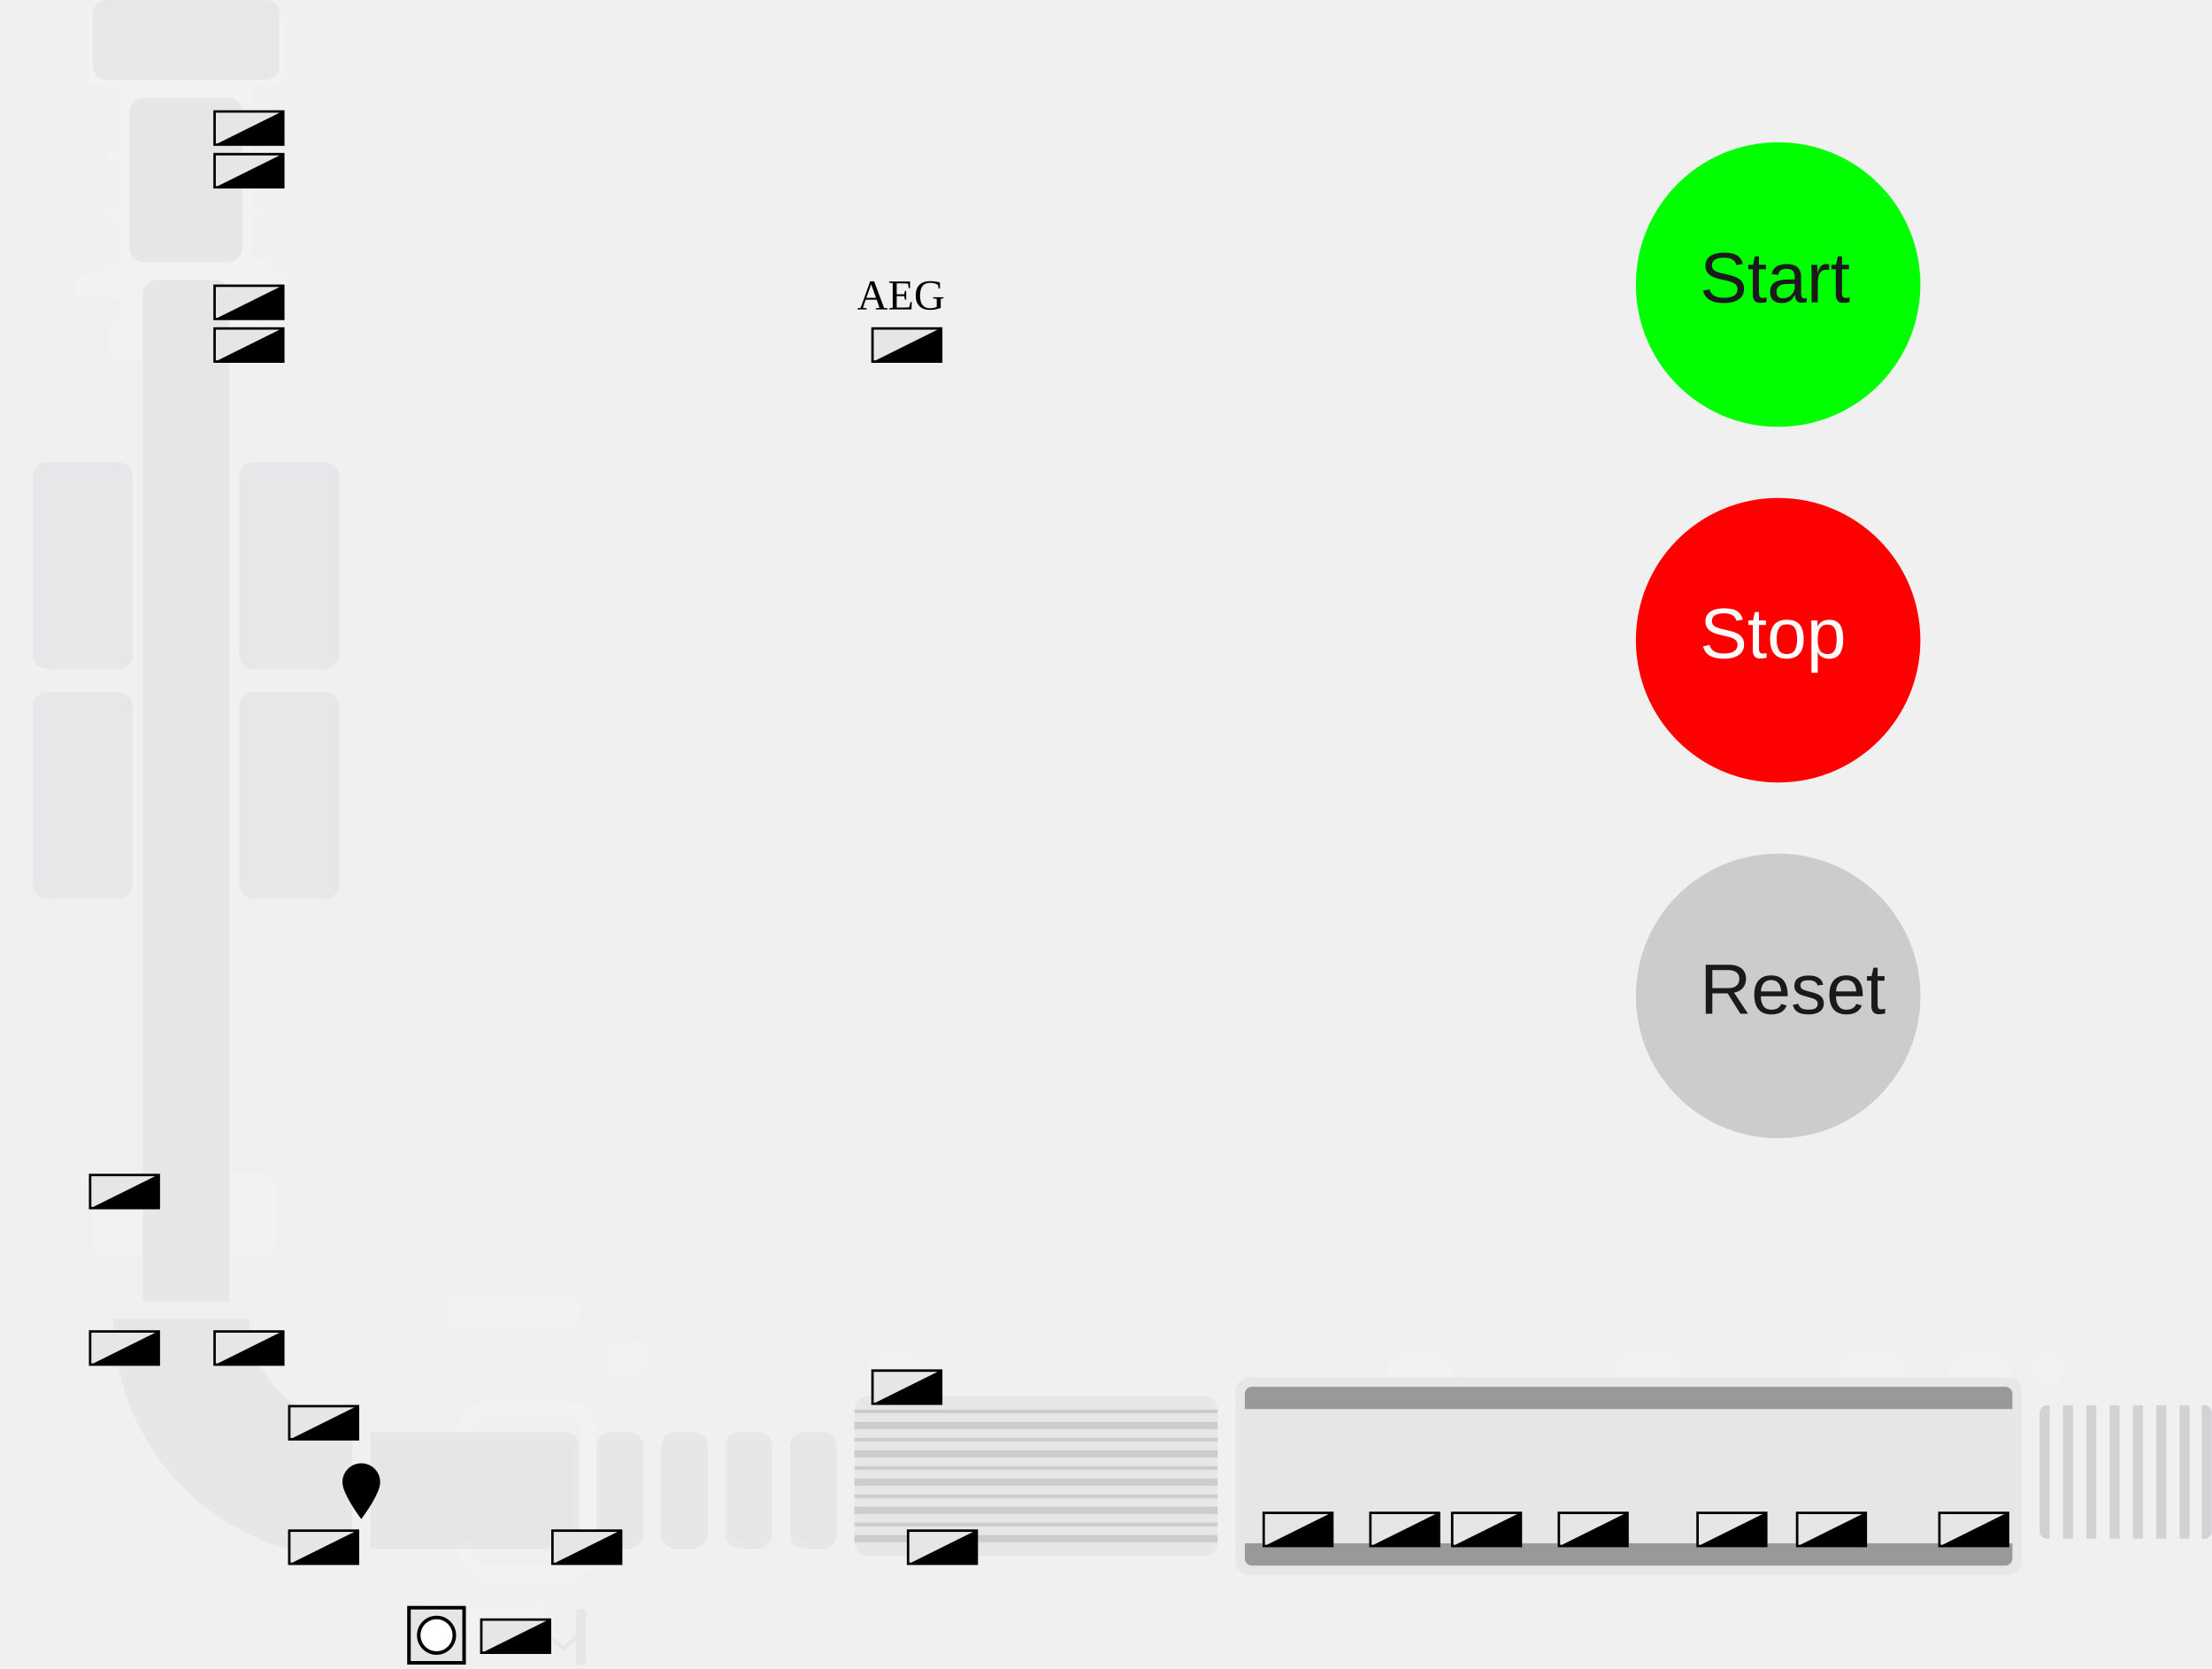
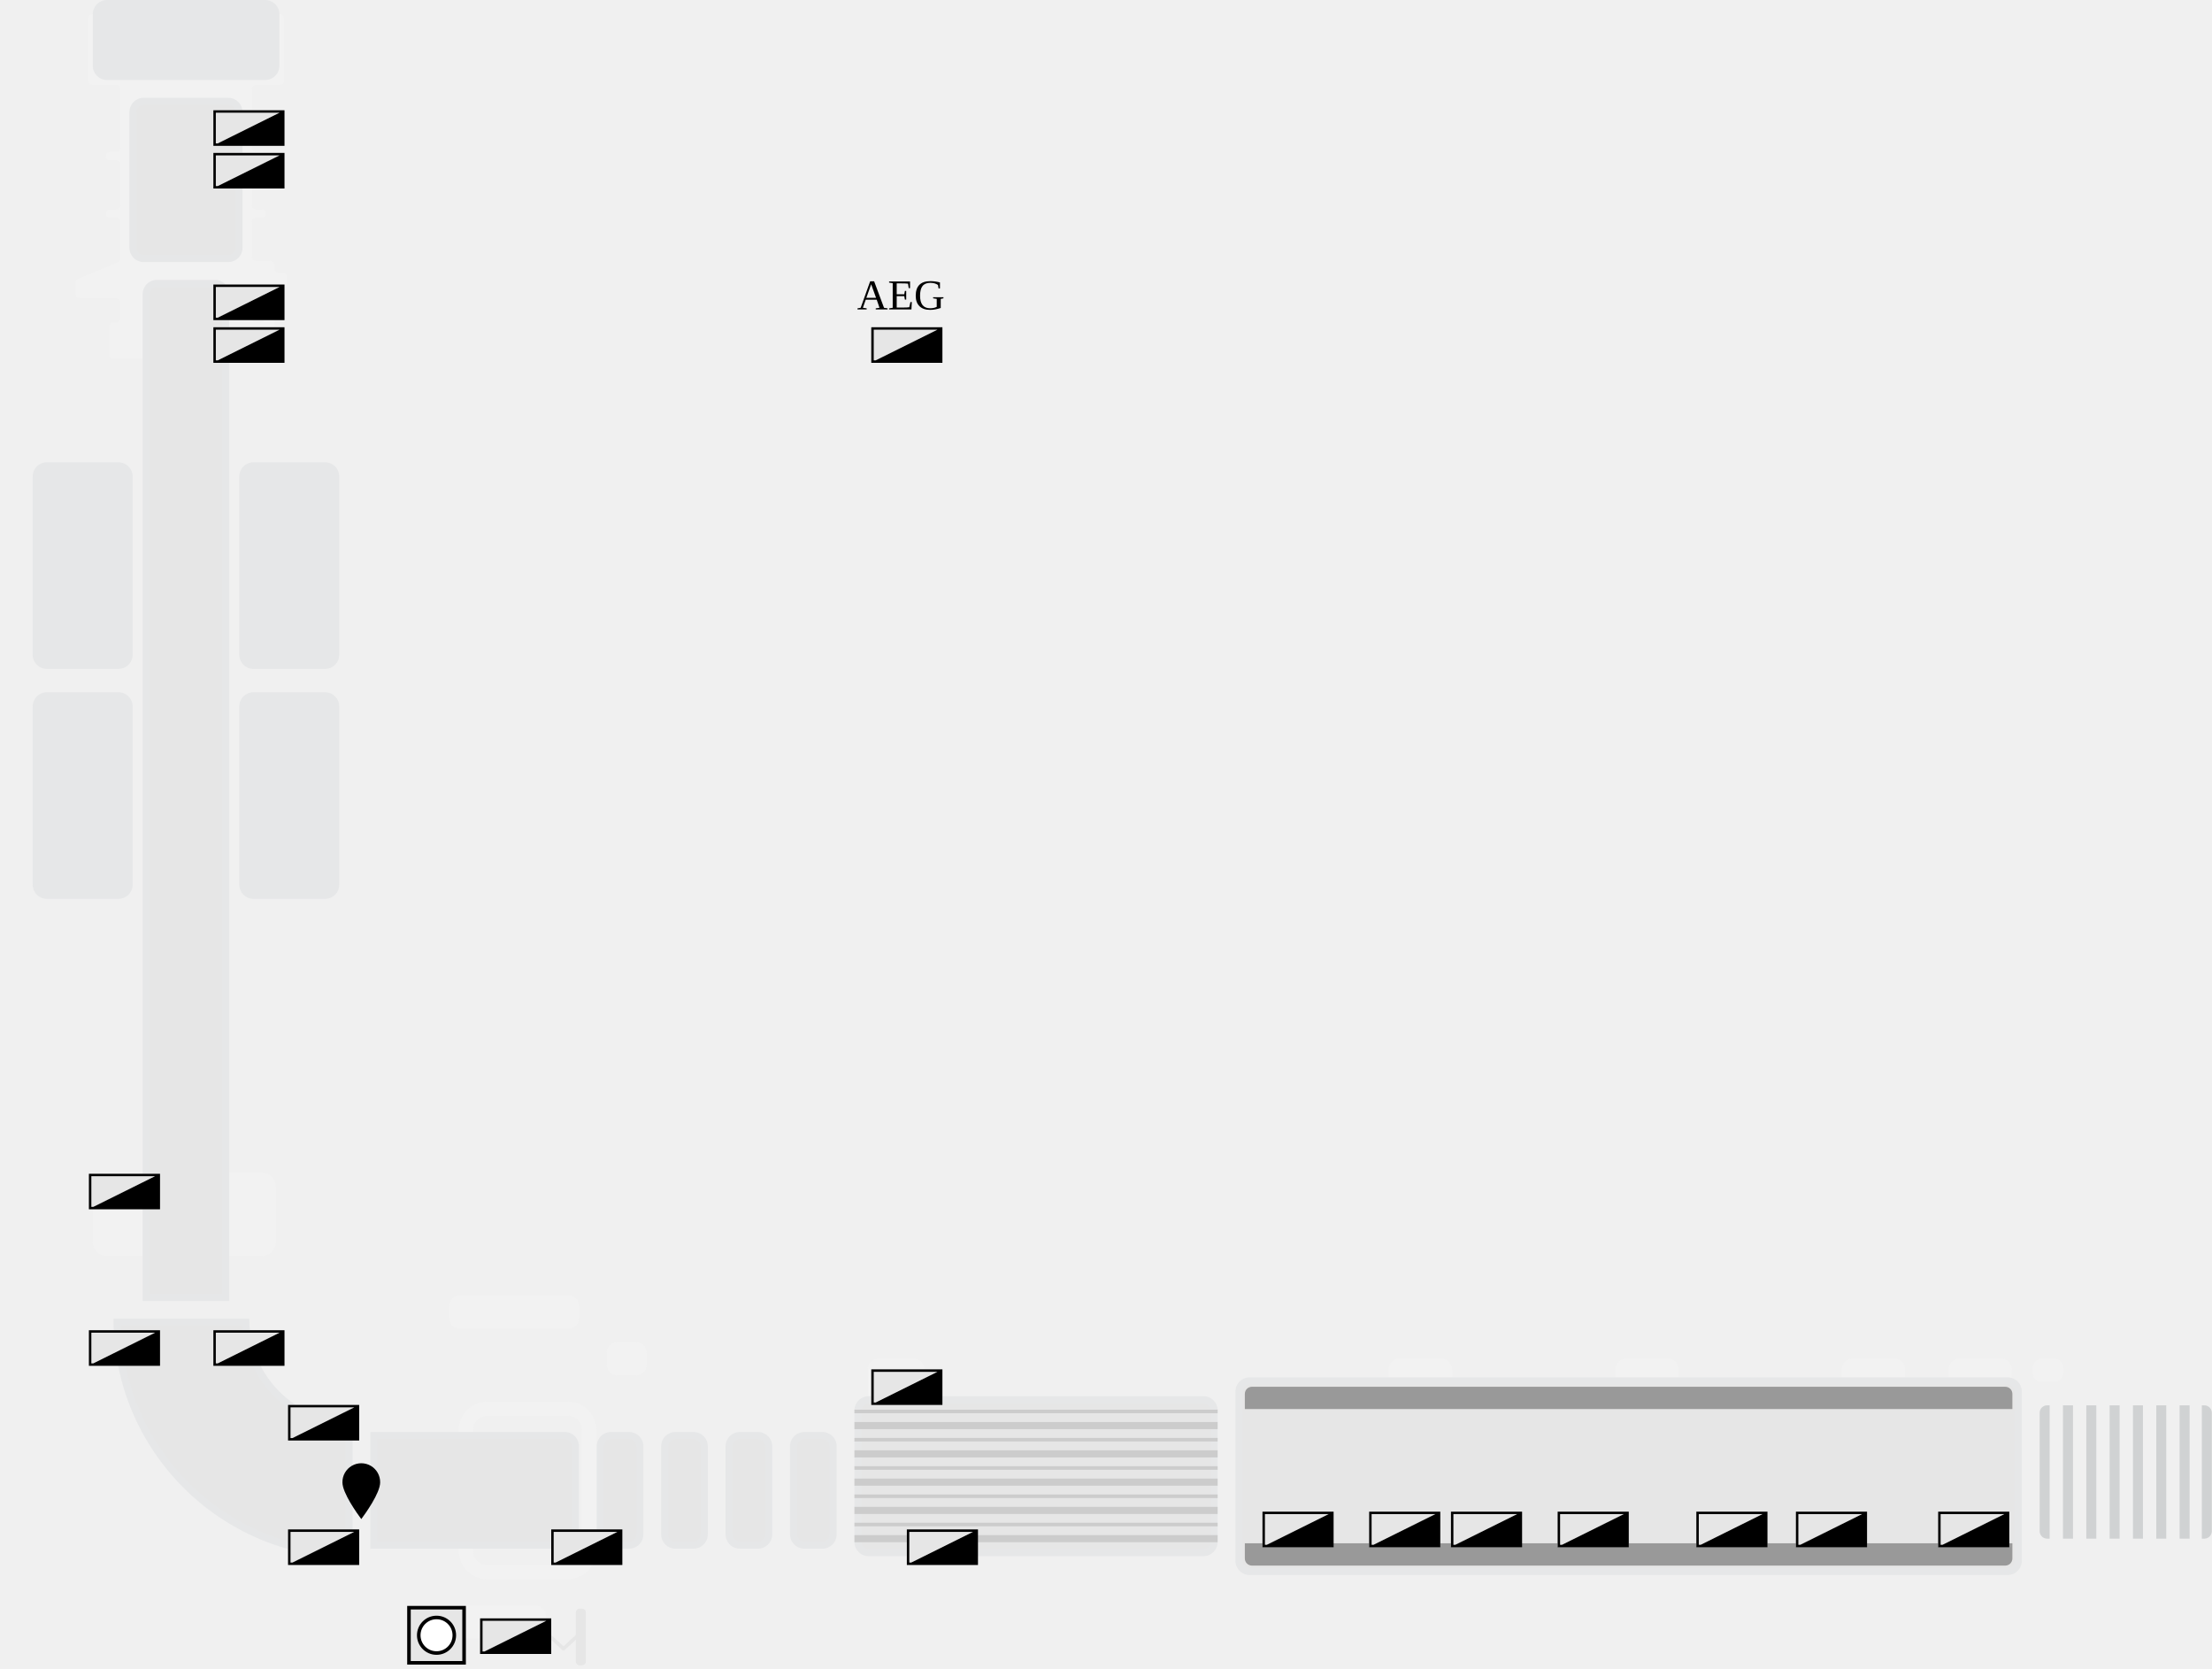
<svg xmlns="http://www.w3.org/2000/svg" id="Layer_1" data-name="Layer 1" viewBox="0 0 622 469">
  <defs>
    <style>
      .cls-1 {
        fill: #fff;
      }

      .cls-2 {
        stroke-width: 2px;
      }

      .cls-2, .cls-3, .cls-4, .cls-5, .cls-6 {
        fill: none;
      }

      .cls-2, .cls-4, .cls-6 {
        stroke-miterlimit: 10;
      }

      .cls-2, .cls-6 {
        stroke: #ccc;
      }

      .cls-3 {
        stroke: #e6e6e6;
        stroke-linecap: round;
        stroke-linejoin: round;
      }

      .cls-4 {
        stroke: #f2f2f2;
        stroke-width: 4px;
      }

      .cls-7 {
        fill: #d0d2d3;
      }

      .cls-8 {
        fill: #e6e6e6;
      }

      .cls-9 {
        fill: #e6e7e8;
      }
- 
-       .cls-10 {
-         fill: #e6e7e8;
-       }
- 
      .cls-11 {
        fill: #404041;
        font-family: SegoeUI-Semibold, 'Segoe UI';
        font-size: 11.244px;
        font-weight: 700;
      }

      .cls-12 {
        clip-path: url(#clippath);
      }

      .cls-13 {
        fill: #999;
      }

      .cls-14 {
        fill: #ccc;
      }

      .cls-15 {
        fill: #f2f2f2;
      }
      .cursor-pointer {
        cursor:pointer;
      }
      .buttons-font {
        font-family: Arial-BoldMT, Arial;
        font-size: 20px;
      }
    </style>
  </defs>
-   <g transform="translate(450 30)">
-     <g class="action_button cursor-pointer" transform="translate(0 0)">
-       <circle fill="lime" cx="50" cy="50" r="40" />
-       <text class="buttons-font" fill="#1a1a1a" transform="translate(28 55)">
-         <tspan x="0" y="0">Start</tspan>
-       </text>
-     </g>
-     <g class="action_button cursor-pointer" transform="translate(0 100)">
-       <circle fill="red" cx="50" cy="50" r="40" />
-       <text class="buttons-font" fill="#fff" transform="translate(28 55)">
-         <tspan x="0" y="0">Stop</tspan>
-       </text>
-     </g>
-     <g class="action_button cursor-pointer" transform="translate(0 200)">
-       <circle fill="#ccc" cx="50" cy="50" r="40" />
-       <text class="buttons-font" fill="#1a1a1a" transform="translate(28 55)">
-         <tspan x="0" y="0">Reset</tspan>
-       </text>
-     </g>
-   </g>
  <g>
    <path class="cls-15" d="M24.765,5.158V22.722c0,.626,.508,1.134,1.134,1.134h6.725c.626,0,1.134,.508,1.134,1.134v16.598c0,.626-.508,1.134-1.134,1.134h-1.709c-.626,0-1.134,.508-1.134,1.134v.083c0,.626,.508,1.134,1.134,1.134h1.709c.626,0,1.134,.508,1.134,1.134v11.568c0,.626-.508,1.134-1.134,1.134h-1.709c-.626,0-1.134,.508-1.134,1.134h0c0,.626,.508,1.134,1.134,1.134h1.709c.626,0,1.134,.508,1.134,1.134v10.449c0,.459-.277,.874-.702,1.049l-11.104,4.576c-.425,.175-.702,.589-.702,1.049v3.261c0,.626,.508,1.134,1.134,1.134h10.24c.626,0,1.134,.508,1.134,1.134v4.554c0,.626-.508,1.134-1.134,1.134h-.778c-.626,0-1.134,.508-1.134,1.134v7.907c0,.626,.508,1.134,1.134,1.134h44.142c.626,0,1.134-.508,1.134-1.134v-12.054c0-.626-.508-1.134-1.134-1.134h-.454c-.626,0-1.134,.508-1.134,1.134v1.879c0,.626-.508,1.134-1.134,1.134h-1.312c-.626,0-1.134-.508-1.134-1.134v-4.925c0-.626,.508-1.134,1.134-1.134h4.034c.626,0,1.134-.508,1.134-1.134v-.259c0-.626,.508-1.134,1.134-1.134h1.361c.626,0,1.134-.508,1.134-1.134v-1.944c0-.626-.508-1.134-1.134-1.134h-1.361c-.626,0-1.134-.508-1.134-1.134v-1.102c0-.626-.508-1.134-1.134-1.134h-4.034c-.626,0-1.134-.508-1.134-1.134v-9.901c0-.626,.508-1.134,1.134-1.134h1.733c.626,0,1.134-.508,1.134-1.134h0c0-.626-.508-1.134-1.134-1.134h-1.733c-.626,0-1.134-.508-1.134-1.134v-11.568c0-.626,.508-1.134,1.134-1.134h1.733c.626,0,1.134-.508,1.134-1.134v-.083c0-.626-.508-1.134-1.134-1.134h-1.733c-.626,0-1.134-.508-1.134-1.134V24.99c0-.626,.508-1.134,1.134-1.134h6.799c.626,0,1.134-.508,1.134-1.134V5.158c0-.626-.508-1.134-1.134-1.134H25.899c-.626,0-1.134,.508-1.134,1.134Z" />
    <rect class="cls-15" x="244.001" y="381.992" width="15.929" height="14.055" rx="3" ry="3" />
    <rect class="cls-15" x="390.487" y="381.992" width="17.803" height="14.055" rx="3" ry="3" />
    <rect class="cls-15" x="454.203" y="381.992" width="17.803" height="14.055" rx="3" ry="3" />
    <rect class="cls-15" x="517.919" y="381.992" width="17.803" height="14.055" rx="3" ry="3" />
    <rect class="cls-15" x="547.903" y="381.992" width="17.803" height="14.055" rx="3" ry="3" />
    <rect class="cls-15" x="571.662" y="381.992" width="8.433" height="6.559" rx="2.475" ry="2.475" />
    <rect class="cls-4" x="130.999" y="396.047" width="34.669" height="45.913" rx="6" ry="6" />
    <rect class="cls-15" x="26.056" y="329.68" width="51.535" height="23.425" rx="4" ry="4" />
    <g class="bin" gui-bin-id="5" bin-key="0_0">
      <rect class="cls-9" x="26.09" width="52.472" height="22.488" rx="4" ry="4" />
      <text class="cls-11" transform="translate(36 15) scale(1.074 1)">
        <tspan class="bin-label" x="0" y="0" />
      </text>
    </g>
    <g class="cursor-pointer bin" gui-bin-id="3" bin-key="0_0">
      <rect class="cls-9" x="67.284" y="129.969" width="28.11" height="58.094" rx="4" ry="4" />
      <text class="cls-11" transform="translate(85.297 174.68) rotate(-90) scale(1.074 1)">
        <tspan class="bin-label" x="0" y="0" />
      </text>
    </g>
    <g class="cursor-pointer bin" gui-bin-id="1" bin-key="0_0">
      <rect class="cls-9" x="67.284" y="194.621" width="28.11" height="58.094" rx="4" ry="4" />
      <text class="cls-11" transform="translate(85.297 238.227) rotate(-90) scale(1.074 1)">
        <tspan class="bin-label" x="0" y="0" />
      </text>
    </g>
    <g class="cursor-pointer bin" gui-bin-id="4" bin-key="0_0">
      <rect class="cls-9" x="9.19" y="129.969" width="28.11" height="58.094" rx="4" ry="4" />
      <text class="cls-11" transform="translate(27.204 175.119) rotate(-90) scale(1.074 1)">
        <tspan class="bin-label" x="0" y="0" />
      </text>
    </g>
    <g class="cursor-pointer bin" gui-bin-id="2" bin-key="0_0">
      <rect class="cls-9" x="9.19" y="194.621" width="28.11" height="58.094" rx="4" ry="4" />
      <text class="cls-11" transform="translate(27.203 239.357) rotate(-90) scale(1.074 1)">
        <tspan class="bin-label" x="0" y="0" />
      </text>
    </g>
    <g class="conveyor" gui-conveyor-id="1" conveyor-id="0" data-toggle="tooltip" data-html="true" title="">
      <rect class="cls-8" x="37.392" y="28.504" width="29.8" height="44.177" rx="3" ry="3" />
-       <path class="cls-9 conveyor_border" d="M64.192,29.504c1.103,0,2,.897,2,2v38.176c0,1.103-.897,2-2,2h-23.8c-1.103,0-2-.897-2-2V31.504c0-1.103,.897-2,2-2h23.8m0-2h-23.8c-2.209,0-4,1.791-4,4v38.176c0,2.209,1.791,4,4,4h23.8c2.209,0,4-1.791,4-4V31.504c0-2.209-1.791-4-4-4h0Z" />
+       <path class="cls-9 status" d="M64.192,29.504c1.103,0,2,.897,2,2v38.176c0,1.103-.897,2-2,2h-23.8c-1.103,0-2-.897-2-2V31.504c0-1.103,.897-2,2-2h23.8m0-2h-23.8c-2.209,0-4,1.791-4,4v38.176c0,2.209,1.791,4,4,4h23.8c2.209,0,4-1.791,4-4V31.504c0-2.209-1.791-4-4-4h0Z" />
    </g>
    <g class="conveyor" gui-conveyor-id="2" conveyor-id="0" data-toggle="tooltip" data-html="true" title="">
      <path class="cls-8" d="M41.111,364.749V82.681c0-1.654,1.346-3,3-3h16.362c1.654,0,3,1.346,3,3V364.749h-22.362Z" />
-       <path class="cls-9 conveyor_border" d="M60.473,80.68c1.103,0,2,.897,2,2V363.748h-20.362V82.68c0-1.103,.897-2,2-2h16.362m0-2h-16.362c-2.209,0-4,1.791-4,4V365.748h24.362V82.68c0-2.209-1.791-4-4-4h0Z" />
+       <path class="cls-9 status" d="M60.473,80.68c1.103,0,2,.897,2,2V363.748h-20.362V82.68c0-1.103,.897-2,2-2h16.362m0-2h-16.362c-2.209,0-4,1.791-4,4V365.748h24.362V82.68c0-2.209-1.791-4-4-4h0Z" />
    </g>
    <g class="conveyor" gui-conveyor-id="3" conveyor-id="0" data-toggle="tooltip" data-html="true" title="">
      <path class="cls-8" d="M98.141,436.97c-35.726-.532-64.689-29.496-65.222-65.222h36.191c.519,15.774,13.256,28.511,29.03,29.03v36.192Z" />
-       <path class="cls-9 conveyor_border" d="M68.158,372.748c.992,15.53,13.454,27.991,28.983,28.983v34.216c-34.381-1.041-62.158-28.819-63.199-63.199h34.216m1.936-2H31.912c0,37.13,30.1,67.229,67.229,67.229v-38.183c-16.042,0-29.047-13.005-29.047-29.047h0Z" />
+       <path class="cls-9 status" d="M68.158,372.748c.992,15.53,13.454,27.991,28.983,28.983v34.216c-34.381-1.041-62.158-28.819-63.199-63.199h34.216m1.936-2H31.912c0,37.13,30.1,67.229,67.229,67.229v-38.183c-16.042,0-29.047-13.005-29.047-29.047h0Z" />
    </g>
    <g class="conveyor" gui-conveyor-id="4" conveyor-id="0" data-toggle="tooltip" data-html="true" title="">
      <path class="cls-8" d="M105.141,434.401v-30.795h53.653c1.654,0,3,1.346,3,3v24.795c0,1.654-1.346,3-3,3h-53.653Z" />
-       <path class="cls-9 conveyor_border" d="M158.794,404.606c1.103,0,2,.897,2,2v24.795c0,1.103-.897,2-2,2h-52.653v-28.795h52.653m0-2h-54.653v32.795h54.653c2.209,0,4-1.791,4-4v-24.795c0-2.209-1.791-4-4-4h0Z" />
+       <path class="cls-9 status" d="M158.794,404.606c1.103,0,2,.897,2,2v24.795c0,1.103-.897,2-2,2h-52.653v-28.795h52.653m0-2h-54.653v32.795h54.653c2.209,0,4-1.791,4-4v-24.795c0-2.209-1.791-4-4-4h0Z" />
    </g>
    <g class="conveyor" gui-conveyor-id="5" conveyor-id="0" data-toggle="tooltip" data-html="true" title="">
      <rect class="cls-8" x="168.794" y="403.606" width="11.118" height="30.795" rx="3" ry="3" />
-       <path class="cls-9 conveyor_border" d="M176.912,404.606c1.103,0,2,.897,2,2v24.795c0,1.103-.897,2-2,2h-5.118c-1.103,0-2-.897-2-2v-24.795c0-1.103,.897-2,2-2h5.118m0-2h-5.118c-2.209,0-4,1.791-4,4v24.795c0,2.209,1.791,4,4,4h5.118c2.209,0,4-1.791,4-4v-24.795c0-2.209-1.791-4-4-4h0Z" />
+       <path class="cls-9 status" d="M176.912,404.606c1.103,0,2,.897,2,2v24.795c0,1.103-.897,2-2,2h-5.118c-1.103,0-2-.897-2-2v-24.795c0-1.103,.897-2,2-2h5.118m0-2h-5.118c-2.209,0-4,1.791-4,4v24.795c0,2.209,1.791,4,4,4h5.118c2.209,0,4-1.791,4-4v-24.795c0-2.209-1.791-4-4-4h0Z" />
    </g>
    <g class="conveyor" gui-conveyor-id="6" conveyor-id="0" data-toggle="tooltip" data-html="true" title="">
      <rect class="cls-8" x="186.912" y="403.606" width="11.118" height="30.795" rx="3" ry="3" />
-       <path class="cls-9 conveyor_border" d="M195.03,404.606c1.103,0,2,.897,2,2v24.795c0,1.103-.897,2-2,2h-5.118c-1.103,0-2-.897-2-2v-24.795c0-1.103,.897-2,2-2h5.118m0-2h-5.118c-2.209,0-4,1.791-4,4v24.795c0,2.209,1.791,4,4,4h5.118c2.209,0,4-1.791,4-4v-24.795c0-2.209-1.791-4-4-4h0Z" />
+       <path class="cls-9 status" d="M195.03,404.606c1.103,0,2,.897,2,2v24.795c0,1.103-.897,2-2,2h-5.118c-1.103,0-2-.897-2-2v-24.795c0-1.103,.897-2,2-2h5.118m0-2h-5.118c-2.209,0-4,1.791-4,4v24.795c0,2.209,1.791,4,4,4h5.118c2.209,0,4-1.791,4-4v-24.795c0-2.209-1.791-4-4-4h0Z" />
    </g>
    <g class="conveyor" gui-conveyor-id="7" conveyor-id="0" data-toggle="tooltip" data-html="true" title="">
      <rect class="cls-8" x="205.03" y="403.606" width="11.118" height="30.795" rx="3" ry="3" />
-       <path class="cls-9 conveyor_border" d="M213.148,404.606c1.103,0,2,.897,2,2v24.795c0,1.103-.897,2-2,2h-5.118c-1.103,0-2-.897-2-2v-24.795c0-1.103,.897-2,2-2h5.118m0-2h-5.118c-2.209,0-4,1.791-4,4v24.795c0,2.209,1.791,4,4,4h5.118c2.209,0,4-1.791,4-4v-24.795c0-2.209-1.791-4-4-4h0Z" />
+       <path class="cls-9 status" d="M213.148,404.606c1.103,0,2,.897,2,2v24.795c0,1.103-.897,2-2,2h-5.118c-1.103,0-2-.897-2-2v-24.795c0-1.103,.897-2,2-2h5.118m0-2h-5.118c-2.209,0-4,1.791-4,4v24.795c0,2.209,1.791,4,4,4h5.118c2.209,0,4-1.791,4-4v-24.795c0-2.209-1.791-4-4-4h0Z" />
    </g>
    <g class="conveyor" gui-conveyor-id="8" conveyor-id="0" data-toggle="tooltip" data-html="true" title="">
      <rect class="cls-8" x="223.148" y="403.606" width="11.118" height="30.795" rx="3" ry="3" />
-       <path class="cls-9 conveyor_border" d="M231.266,404.606c1.103,0,2,.897,2,2v24.795c0,1.103-.897,2-2,2h-5.118c-1.103,0-2-.897-2-2v-24.795c0-1.103,.897-2,2-2h5.118m0-2h-5.118c-2.209,0-4,1.791-4,4v24.795c0,2.209,1.791,4,4,4h5.118c2.209,0,4-1.791,4-4v-24.795c0-2.209-1.791-4-4-4h0Z" />
+       <path class="cls-9 status" d="M231.266,404.606c1.103,0,2,.897,2,2v24.795c0,1.103-.897,2-2,2h-5.118c-1.103,0-2-.897-2-2v-24.795c0-1.103,.897-2,2-2h5.118m0-2h-5.118c-2.209,0-4,1.791-4,4v24.795c0,2.209,1.791,4,4,4h5.118c2.209,0,4-1.791,4-4v-24.795c0-2.209-1.791-4-4-4h0Z" />
    </g>
    <g class="conveyor" gui-conveyor-id="9" conveyor-id="0" data-toggle="tooltip" data-html="true" title="">
      <rect class="cls-8" x="241.262" y="393.541" width="100.132" height="42.976" rx="3" ry="3" />
-       <path class="cls-9 conveyor_border" d="M338.394,394.541c1.103,0,2,.897,2,2v36.976c0,1.103-.897,2-2,2h-94.132c-1.103,0-2-.897-2-2v-36.976c0-1.103,.897-2,2-2h94.132m0-2h-94.132c-2.209,0-4,1.791-4,4v36.976c0,2.209,1.791,4,4,4h94.132c2.209,0,4-1.791,4-4v-36.976c0-2.209-1.791-4-4-4h0Z" />
+       <path class="cls-9 status" d="M338.394,394.541c1.103,0,2,.897,2,2v36.976c0,1.103-.897,2-2,2h-94.132c-1.103,0-2-.897-2-2v-36.976c0-1.103,.897-2,2-2h94.132m0-2h-94.132c-2.209,0-4,1.791-4,4v36.976c0,2.209,1.791,4,4,4h94.132c2.209,0,4-1.791,4-4v-36.976c0-2.209-1.791-4-4-4h0Z" />
    </g>
    <g class="conveyor" gui-conveyor-id="10" conveyor-id="0" data-toggle="tooltip" data-html="true" title="">
      <rect class="cls-8" x="348.394" y="388.241" width="219.131" height="53.576" rx="3" ry="3" />
-       <path class="cls-9 conveyor_border" d="M564.524,389.241c1.103,0,2,.897,2,2v47.576c0,1.103-.897,2-2,2h-213.131c-1.103,0-2-.897-2-2v-47.576c0-1.103,.897-2,2-2h213.131m0-2h-213.131c-2.209,0-4,1.791-4,4v47.576c0,2.209,1.791,4,4,4h213.131c2.209,0,4-1.791,4-4v-47.576c0-2.209-1.791-4-4-4h0Z" />
+       <path class="cls-9 status" d="M564.524,389.241c1.103,0,2,.897,2,2v47.576c0,1.103-.897,2-2,2h-213.131c-1.103,0-2-.897-2-2v-47.576c0-1.103,.897-2,2-2h213.131m0-2h-213.131c-2.209,0-4,1.791-4,4v47.576c0,2.209,1.791,4,4,4h213.131c2.209,0,4-1.791,4-4v-47.576c0-2.209-1.791-4-4-4h0Z" />
    </g>
    <g>
      <path class="cls-7" d="M558.302,412.445h33.28c1.159,0,2.1,.941,2.1,2.1v.711h-37.48v-.711c0-1.159,.941-2.1,2.1-2.1Z" transform="translate(161.092 988.792) rotate(-90)" />
      <rect class="cls-7" x="562.761" y="412.445" width="37.48" height="2.811" transform="translate(167.651 995.351) rotate(-90)" />
      <rect class="cls-7" x="569.32" y="412.445" width="37.48" height="2.811" transform="translate(174.209 1001.91) rotate(-90)" />
      <rect class="cls-7" x="575.879" y="412.445" width="37.48" height="2.811" transform="translate(180.768 1008.469) rotate(-90)" />
      <rect class="cls-7" x="582.438" y="412.445" width="37.48" height="2.811" transform="translate(187.327 1015.027) rotate(-90)" />
      <rect class="cls-7" x="588.997" y="412.445" width="37.48" height="2.811" transform="translate(193.886 1021.586) rotate(-90)" />
      <rect class="cls-7" x="595.555" y="412.445" width="37.48" height="2.811" transform="translate(200.445 1028.145) rotate(-90)" />
      <path class="cls-7" d="M601.802,412.445h37.48v.711c0,1.159-.941,2.1-2.1,2.1h-33.28c-1.159,0-2.1-.941-2.1-2.1v-.711h0Z" transform="translate(206.692 1034.392) rotate(-90)" />
    </g>
    <rect class="cls-15" x="126.314" y="364.189" width="36.543" height="9.37" rx="3" ry="3" />
    <rect class="cls-15" x="170.605" y="377.307" width="11.244" height="9.37" rx="3" ry="3" />
    <g>
      <polyline class="cls-3" points="162.572 459.763 158.449 463.511 152.265 457.889" />
      <rect class="cls-15" x="116.944" y="451.33" width="36.543" height="9.37" rx="3" ry="3" />
      <rect class="cls-8" x="161.92" y="452.267" width="2.811" height="15.929" rx="1.061" ry="1.061" />
    </g>
    <g class="cls-12">
      <g>
        <line class="cls-6" x1="240.261" y1="396.821" x2="342.394" y2="396.821" />
        <line class="cls-2" x1="240.261" y1="400.796" x2="342.394" y2="400.796" />
        <line class="cls-6" x1="240.261" y1="404.771" x2="342.394" y2="404.771" />
        <line class="cls-2" x1="240.261" y1="408.746" x2="342.394" y2="408.746" />
        <line class="cls-6" x1="240.261" y1="412.721" x2="342.394" y2="412.721" />
        <line class="cls-2" x1="240.261" y1="416.696" x2="342.394" y2="416.696" />
        <line class="cls-6" x1="240.261" y1="420.671" x2="342.394" y2="420.671" />
        <line class="cls-2" x1="240.261" y1="424.646" x2="342.394" y2="424.646" />
        <line class="cls-6" x1="240.261" y1="428.621" x2="342.394" y2="428.621" />
        <line class="cls-2" x1="240.261" y1="432.596" x2="342.394" y2="432.596" />
      </g>
    </g>
    <g>
      <path class="cls-13" d="M350.039,396.156h215.829v-4.268c0-1.105-.895-2-2-2h-211.829c-1.105,0-2,.895-2,2v4.268Z" />
      <path class="cls-13" d="M350.039,433.893h215.829v4.268c0,1.105-.895,2-2,2h-211.829c-1.105,0-2-.895-2-2v-4.268Z" />
    </g>
  </g>
  <g transform="translate(60 31)" class="device" gui-device-id="1" device-id="0" data-toggle="tooltip" data-html="true" title="">
    <rect class="status" x="0" y="0" width="19.914" height="9.863" style="fill:#e6e6e6" />
    <path d="M0,0v10h20v-10h-20Zm.686,9.318v-8.636h17.94l-17.393,8.636h-.547Z" />
  </g>
  <g transform="translate(60 43)" class="device" gui-device-id="2" device-id="0" data-toggle="tooltip" data-html="true" title="">
    <rect class="status" x="0" y="0" width="19.914" height="9.863" style="fill:#e6e6e6" />
    <path d="M0,0v10h20v-10h-20Zm.686,9.318v-8.636h17.94l-17.393,8.636h-.547Z" />
  </g>
  <g transform="translate(60 80)" class="device" gui-device-id="3" device-id="0" data-toggle="tooltip" data-html="true" title="">
    <rect class="status" x="0" y="0" width="19.914" height="9.863" style="fill:#e6e6e6" />
    <path d="M0,0v10h20v-10h-20Zm.686,9.318v-8.636h17.94l-17.393,8.636h-.547Z" />
  </g>
  <g transform="translate(60 92)" class="device" gui-device-id="4" device-id="0" data-toggle="tooltip" data-html="true" title="">
    <rect class="status" x="0" y="0" width="19.914" height="9.863" style="fill:#e6e6e6" />
    <path d="M0,0v10h20v-10h-20Zm.686,9.318v-8.636h17.94l-17.393,8.636h-.547Z" />
  </g>
  <g transform="translate(25 330)" class="device" gui-device-id="5" device-id="0" data-toggle="tooltip" data-html="true" title="">
    <rect class="status" x="0" y="0" width="19.914" height="9.863" style="fill:#e6e6e6" />
    <path d="M0,0v10h20v-10h-20Zm.686,9.318v-8.636h17.94l-17.393,8.636h-.547Z" />
  </g>
  <g transform="translate(25 374)" class="device" gui-device-id="6" device-id="0" data-toggle="tooltip" data-html="true" title="">
    <rect class="status" x="0" y="0" width="19.914" height="9.863" style="fill:#e6e6e6" />
    <path d="M0,0v10h20v-10h-20Zm.686,9.318v-8.636h17.94l-17.393,8.636h-.547Z" />
  </g>
  <g transform="translate(60 374)" class="device" gui-device-id="7" device-id="0" data-toggle="tooltip" data-html="true" title="">
    <rect class="status" x="0" y="0" width="19.914" height="9.863" style="fill:#e6e6e6" />
    <path d="M0,0v10h20v-10h-20Zm.686,9.318v-8.636h17.94l-17.393,8.636h-.547Z" />
  </g>
  <g transform="translate(81 395)" class="device" gui-device-id="8" device-id="0" data-toggle="tooltip" data-html="true" title="">
    <rect class="status" x="0" y="0" width="19.914" height="9.863" style="fill:#e6e6e6" />
    <path d="M0,0v10h20v-10h-20Zm.686,9.318v-8.636h17.94l-17.393,8.636h-.547Z" />
  </g>
  <g transform="translate(81 430)" class="device" gui-device-id="9" device-id="0" data-toggle="tooltip" data-html="true" title="">
    <rect class="status" x="0" y="0" width="19.914" height="9.863" style="fill:#e6e6e6" />
    <path d="M0,0v10h20v-10h-20Zm.686,9.318v-8.636h17.94l-17.393,8.636h-.547Z" />
  </g>
  <g transform="translate(-115 278)" class="device" gui-device-id="10" device-id="0" data-toggle="tooltip" data-html="true" title="">
    <path class="status" transform="scale(1.3)" d="M166.61,114.682c-.842-1.128-4.079-5.619-4.079-7.931a4.08,4.08,0,1,1,8.159,0C170.69,109.064,167.452,113.554,166.61,114.682Z" />
  </g>
-   <g transform="translate(115 452)" class="device" gui-device-id="e-stop" device-id="0" data-toggle="tooltip" data-html="true" title="">
+   <g transform="translate(115 452)" class="estop" gui-input-id="81" input-id="0" data-toggle="tooltip" data-html="true" title="">
    <rect class="status" x="0" y="0" width="15.5" height="15.5" style="fill:#e6e6e6;stroke:#000000;stroke-width:1px;" />
    <circle cx="7.75" cy="7.75" r="5" stroke="black" stroke-width="1" fill="#fff" />
  </g>
-   <g transform="translate(135 455)" class="device" gui-device-id="main-plc" device-id="0" data-toggle="tooltip" data-html="true" title="">
-     <rect class="status" x="0" y="0" width="19.914" height="9.863" style="fill:#e6e6e6" />
-     <path d="M0,0v10h20v-10h-20Zm.686,9.318v-8.636h17.94l-17.393,8.636h-.547Z" />
-   </g>
-   <g transform="translate(155 430)" class="device" gui-device-id="11" device-id="0" data-toggle="tooltip" data-html="true" title="">
-     <rect class="status" x="0" y="0" width="19.914" height="9.863" style="fill:#e6e6e6" />
-     <path d="M0,0v10h20v-10h-20Zm.686,9.318v-8.636h17.94l-17.393,8.636h-.547Z" />
-   </g>
-   <g transform="translate(245 385)" class="device" gui-device-id="12" device-id="0" data-toggle="tooltip" data-html="true" title="">
-     <rect class="status" x="0" y="0" width="19.914" height="9.863" style="fill:#e6e6e6" />
-     <path d="M0,0v10h20v-10h-20Zm.686,9.318v-8.636h17.94l-17.393,8.636h-.547Z" />
-   </g>
-   <g transform="translate(255 430)" class="device" gui-device-id="13" device-id="0" data-toggle="tooltip" data-html="true" title="">
-     <rect class="status" x="0" y="0" width="19.914" height="9.863" style="fill:#e6e6e6" />
-     <path d="M0,0v10h20v-10h-20Zm.686,9.318v-8.636h17.94l-17.393,8.636h-.547Z" />
-   </g>
-   <g transform="translate(355 425)" class="device" gui-device-id="14" device-id="0" data-toggle="tooltip" data-html="true" title="">
-     <rect class="status" x="0" y="0" width="19.914" height="9.863" style="fill:#e6e6e6" />
-     <path d="M0,0v10h20v-10h-20Zm.686,9.318v-8.636h17.94l-17.393,8.636h-.547Z" />
-   </g>
-   <g transform="translate(385 425)" class="device" gui-device-id="15" device-id="0" data-toggle="tooltip" data-html="true" title="">
-     <rect class="status" x="0" y="0" width="19.914" height="9.863" style="fill:#e6e6e6" />
-     <path d="M0,0v10h20v-10h-20Zm.686,9.318v-8.636h17.94l-17.393,8.636h-.547Z" />
-   </g>
-   <g transform="translate(408 425)" class="device" gui-device-id="16" device-id="0" data-toggle="tooltip" data-html="true" title="">
-     <rect class="status" x="0" y="0" width="19.914" height="9.863" style="fill:#e6e6e6" />
-     <path d="M0,0v10h20v-10h-20Zm.686,9.318v-8.636h17.94l-17.393,8.636h-.547Z" />
-   </g>
-   <g transform="translate(438 425)" class="device" gui-device-id="17" device-id="0" data-toggle="tooltip" data-html="true" title="">
-     <rect class="status" x="0" y="0" width="19.914" height="9.863" style="fill:#e6e6e6" />
-     <path d="M0,0v10h20v-10h-20Zm.686,9.318v-8.636h17.94l-17.393,8.636h-.547Z" />
-   </g>
-   <g transform="translate(477 425)" class="device" gui-device-id="18" device-id="0" data-toggle="tooltip" data-html="true" title="">
-     <rect class="status" x="0" y="0" width="19.914" height="9.863" style="fill:#e6e6e6" />
-     <path d="M0,0v10h20v-10h-20Zm.686,9.318v-8.636h17.94l-17.393,8.636h-.547Z" />
-   </g>
-   <g transform="translate(505 425)" class="device" gui-device-id="19" device-id="0" data-toggle="tooltip" data-html="true" title="">
-     <rect class="status" x="0" y="0" width="19.914" height="9.863" style="fill:#e6e6e6" />
-     <path d="M0,0v10h20v-10h-20Zm.686,9.318v-8.636h17.94l-17.393,8.636h-.547Z" />
-   </g>
-   <g transform="translate(545 425)" class="device" gui-device-id="20" device-id="0" data-toggle="tooltip" data-html="true" title="">
-     <rect class="status" x="0" y="0" width="19.914" height="9.863" style="fill:#e6e6e6" />
-     <path d="M0,0v10h20v-10h-20Zm.686,9.318v-8.636h17.94l-17.393,8.636h-.547Z" />
-   </g>
-   <g transform="translate(245 92)" class="device" gui-device-id="21" device-id="0" data-toggle="tooltip" data-html="true" title="">
+   <g transform="translate(135 455)" class="device" gui-device-id="11" device-id="0" data-toggle="tooltip" data-html="true" title="">
+     <rect class="status" x="0" y="0" width="19.914" height="9.863" style="fill:#e6e6e6" />
+     <path d="M0,0v10h20v-10h-20Zm.686,9.318v-8.636h17.94l-17.393,8.636h-.547Z" />
+   </g>
+   <g transform="translate(155 430)" class="device" gui-device-id="12" device-id="0" data-toggle="tooltip" data-html="true" title="">
+     <rect class="status" x="0" y="0" width="19.914" height="9.863" style="fill:#e6e6e6" />
+     <path d="M0,0v10h20v-10h-20Zm.686,9.318v-8.636h17.94l-17.393,8.636h-.547Z" />
+   </g>
+   <g transform="translate(245 385)" class="device" gui-device-id="13" device-id="0" data-toggle="tooltip" data-html="true" title="">
+     <rect class="status" x="0" y="0" width="19.914" height="9.863" style="fill:#e6e6e6" />
+     <path d="M0,0v10h20v-10h-20Zm.686,9.318v-8.636h17.94l-17.393,8.636h-.547Z" />
+   </g>
+   <g transform="translate(255 430)" class="device" gui-device-id="14" device-id="0" data-toggle="tooltip" data-html="true" title="">
+     <rect class="status" x="0" y="0" width="19.914" height="9.863" style="fill:#e6e6e6" />
+     <path d="M0,0v10h20v-10h-20Zm.686,9.318v-8.636h17.94l-17.393,8.636h-.547Z" />
+   </g>
+   <g transform="translate(355 425)" class="device" gui-device-id="15" device-id="0" data-toggle="tooltip" data-html="true" title="">
+     <rect class="status" x="0" y="0" width="19.914" height="9.863" style="fill:#e6e6e6" />
+     <path d="M0,0v10h20v-10h-20Zm.686,9.318v-8.636h17.94l-17.393,8.636h-.547Z" />
+   </g>
+   <g transform="translate(385 425)" class="device" gui-device-id="16" device-id="0" data-toggle="tooltip" data-html="true" title="">
+     <rect class="status" x="0" y="0" width="19.914" height="9.863" style="fill:#e6e6e6" />
+     <path d="M0,0v10h20v-10h-20Zm.686,9.318v-8.636h17.94l-17.393,8.636h-.547Z" />
+   </g>
+   <g transform="translate(408 425)" class="device" gui-device-id="17" device-id="0" data-toggle="tooltip" data-html="true" title="">
+     <rect class="status" x="0" y="0" width="19.914" height="9.863" style="fill:#e6e6e6" />
+     <path d="M0,0v10h20v-10h-20Zm.686,9.318v-8.636h17.94l-17.393,8.636h-.547Z" />
+   </g>
+   <g transform="translate(438 425)" class="device" gui-device-id="18" device-id="0" data-toggle="tooltip" data-html="true" title="">
+     <rect class="status" x="0" y="0" width="19.914" height="9.863" style="fill:#e6e6e6" />
+     <path d="M0,0v10h20v-10h-20Zm.686,9.318v-8.636h17.94l-17.393,8.636h-.547Z" />
+   </g>
+   <g transform="translate(477 425)" class="device" gui-device-id="19" device-id="0" data-toggle="tooltip" data-html="true" title="">
+     <rect class="status" x="0" y="0" width="19.914" height="9.863" style="fill:#e6e6e6" />
+     <path d="M0,0v10h20v-10h-20Zm.686,9.318v-8.636h17.94l-17.393,8.636h-.547Z" />
+   </g>
+   <g transform="translate(505 425)" class="device" gui-device-id="20" device-id="0" data-toggle="tooltip" data-html="true" title="">
+     <rect class="status" x="0" y="0" width="19.914" height="9.863" style="fill:#e6e6e6" />
+     <path d="M0,0v10h20v-10h-20Zm.686,9.318v-8.636h17.94l-17.393,8.636h-.547Z" />
+   </g>
+   <g transform="translate(545 425)" class="device" gui-device-id="21" device-id="0" data-toggle="tooltip" data-html="true" title="">
+     <rect class="status" x="0" y="0" width="19.914" height="9.863" style="fill:#e6e6e6" />
+     <path d="M0,0v10h20v-10h-20Zm.686,9.318v-8.636h17.94l-17.393,8.636h-.547Z" />
+   </g>
+   <g transform="translate(245 92)" class="device" gui-device-id="22" device-id="0" data-toggle="tooltip" data-html="true" title="">
    <rect class="status" x="0" y="0" width="19.914" height="9.863" style="fill:#e6e6e6" />
    <path d="M0,0v10h20v-10h-20Zm.686,9.318v-8.636h17.94l-17.393,8.636h-.547Z" />
    <text class="gv-text" transform="translate(-4 -5)">
      <tspan x="0" y="0">AEG</tspan>
    </text>
  </g>
</svg>
